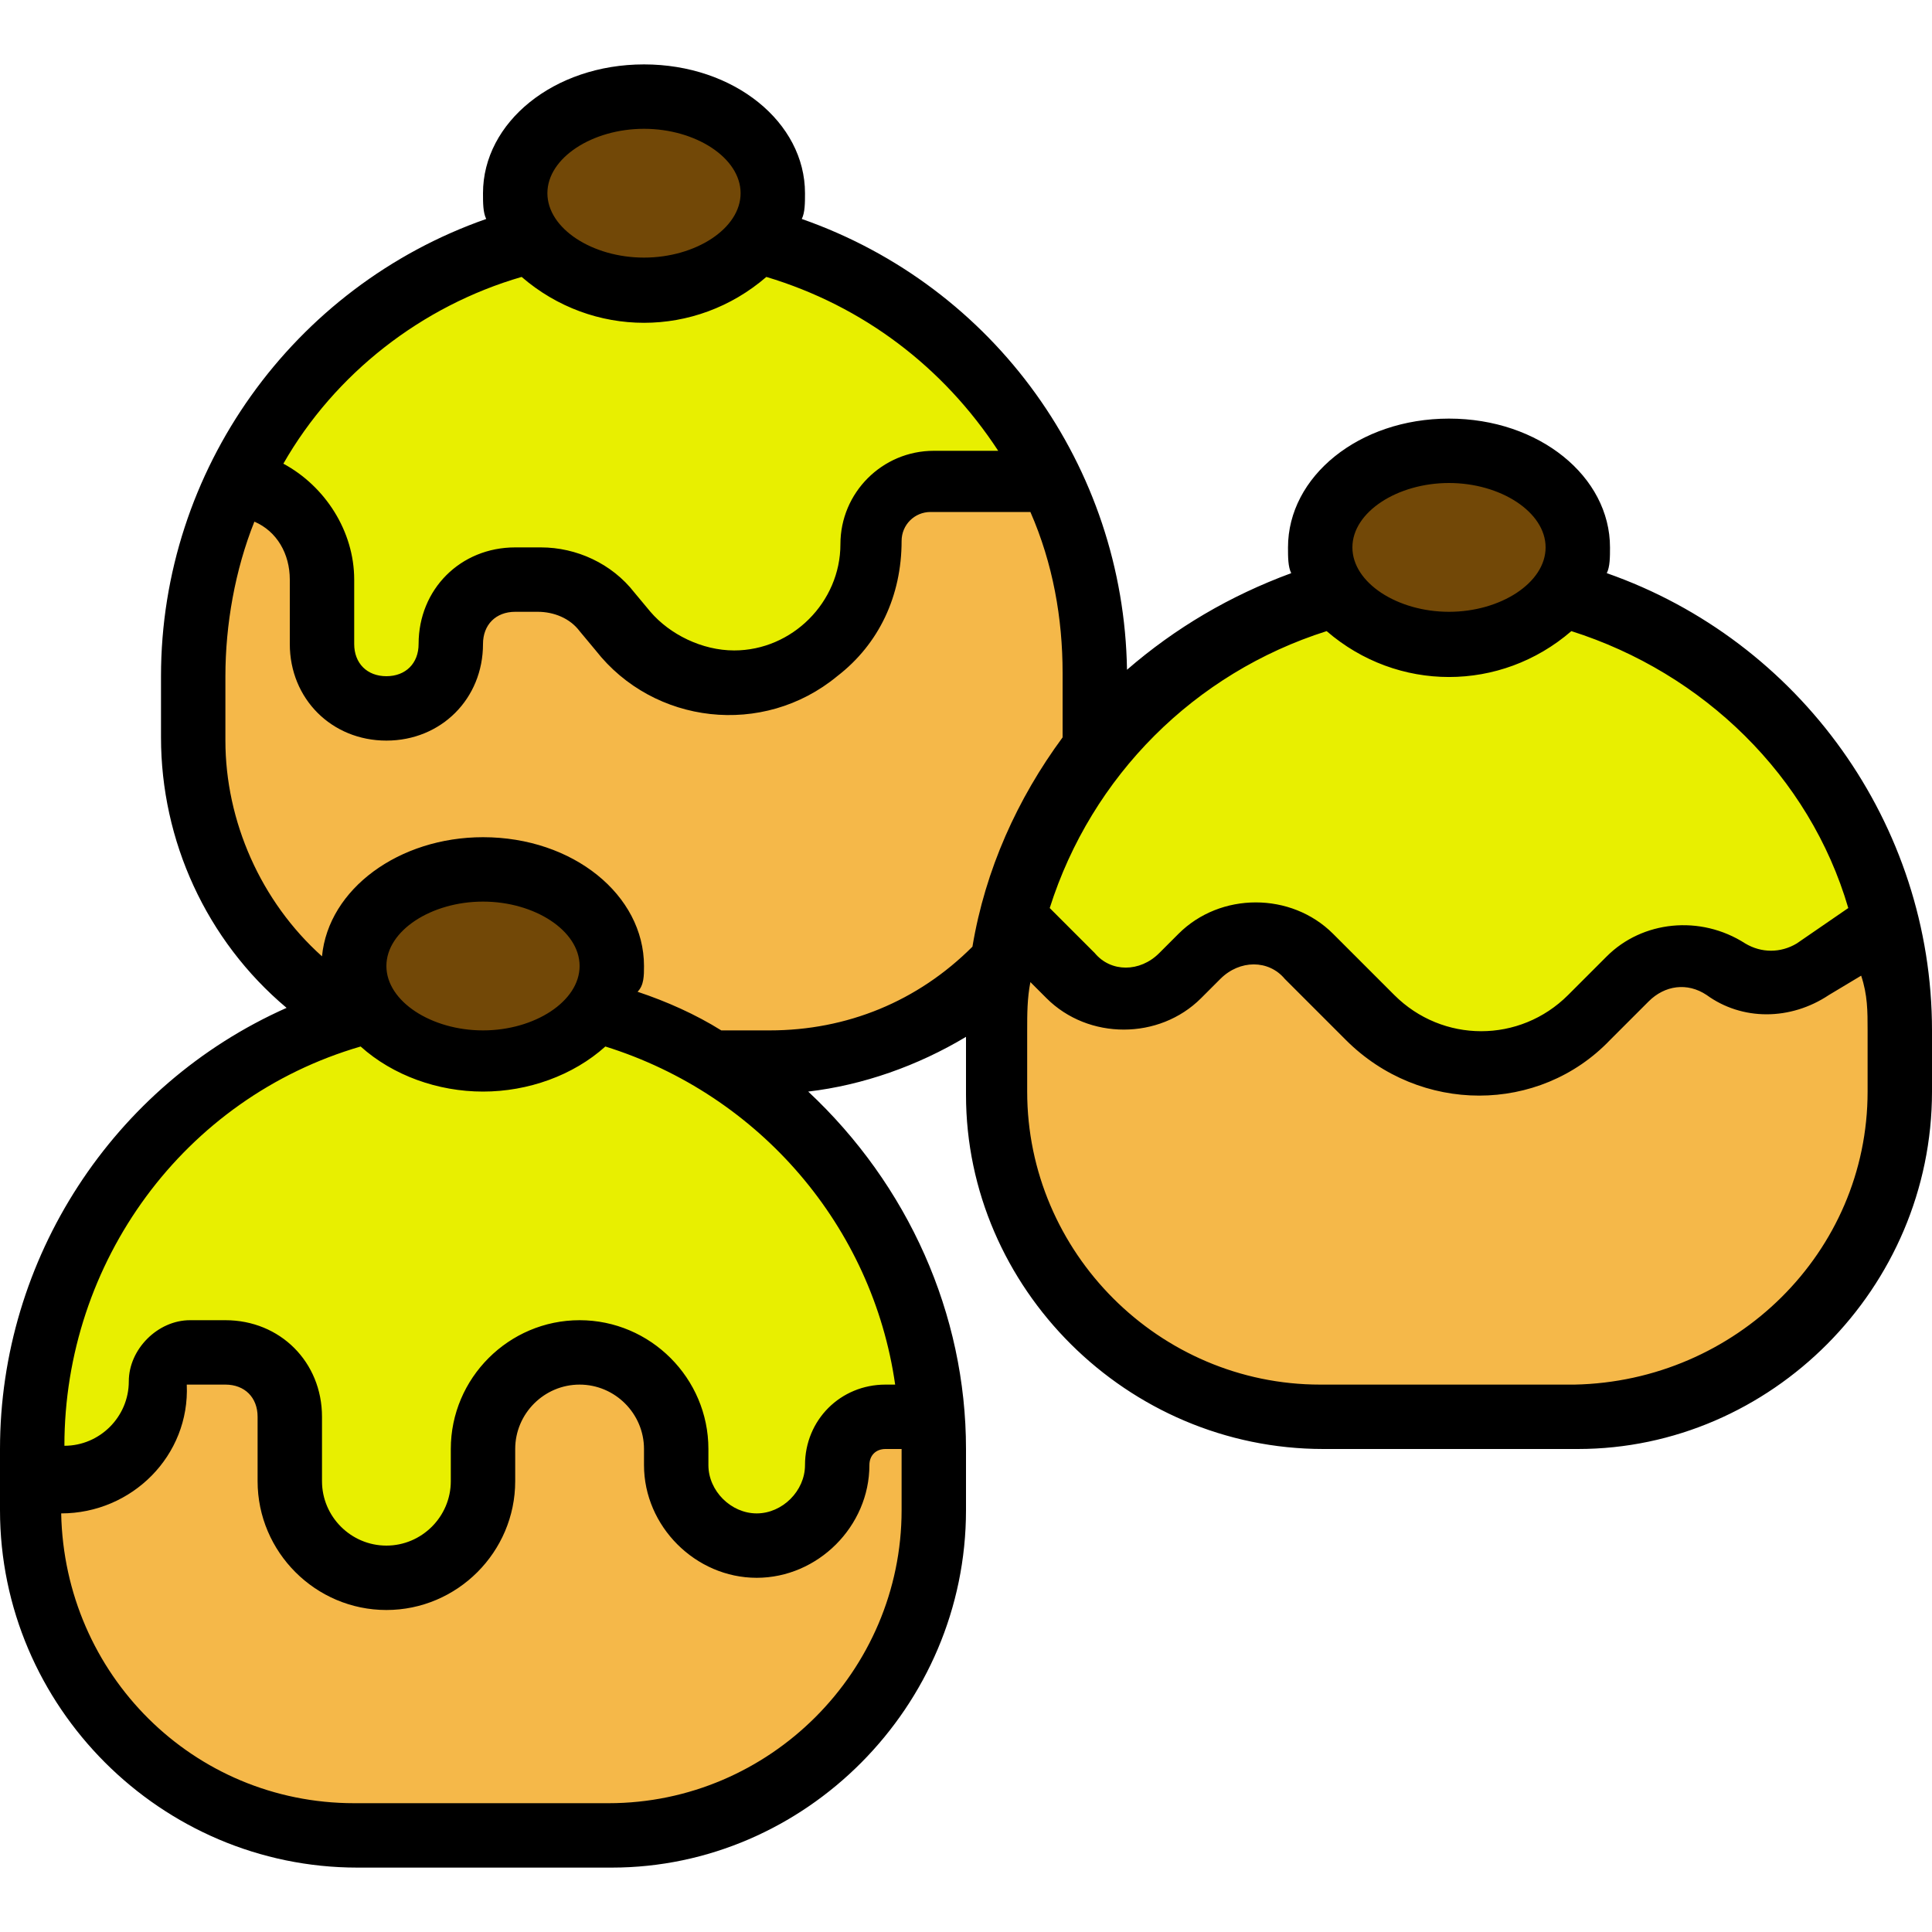
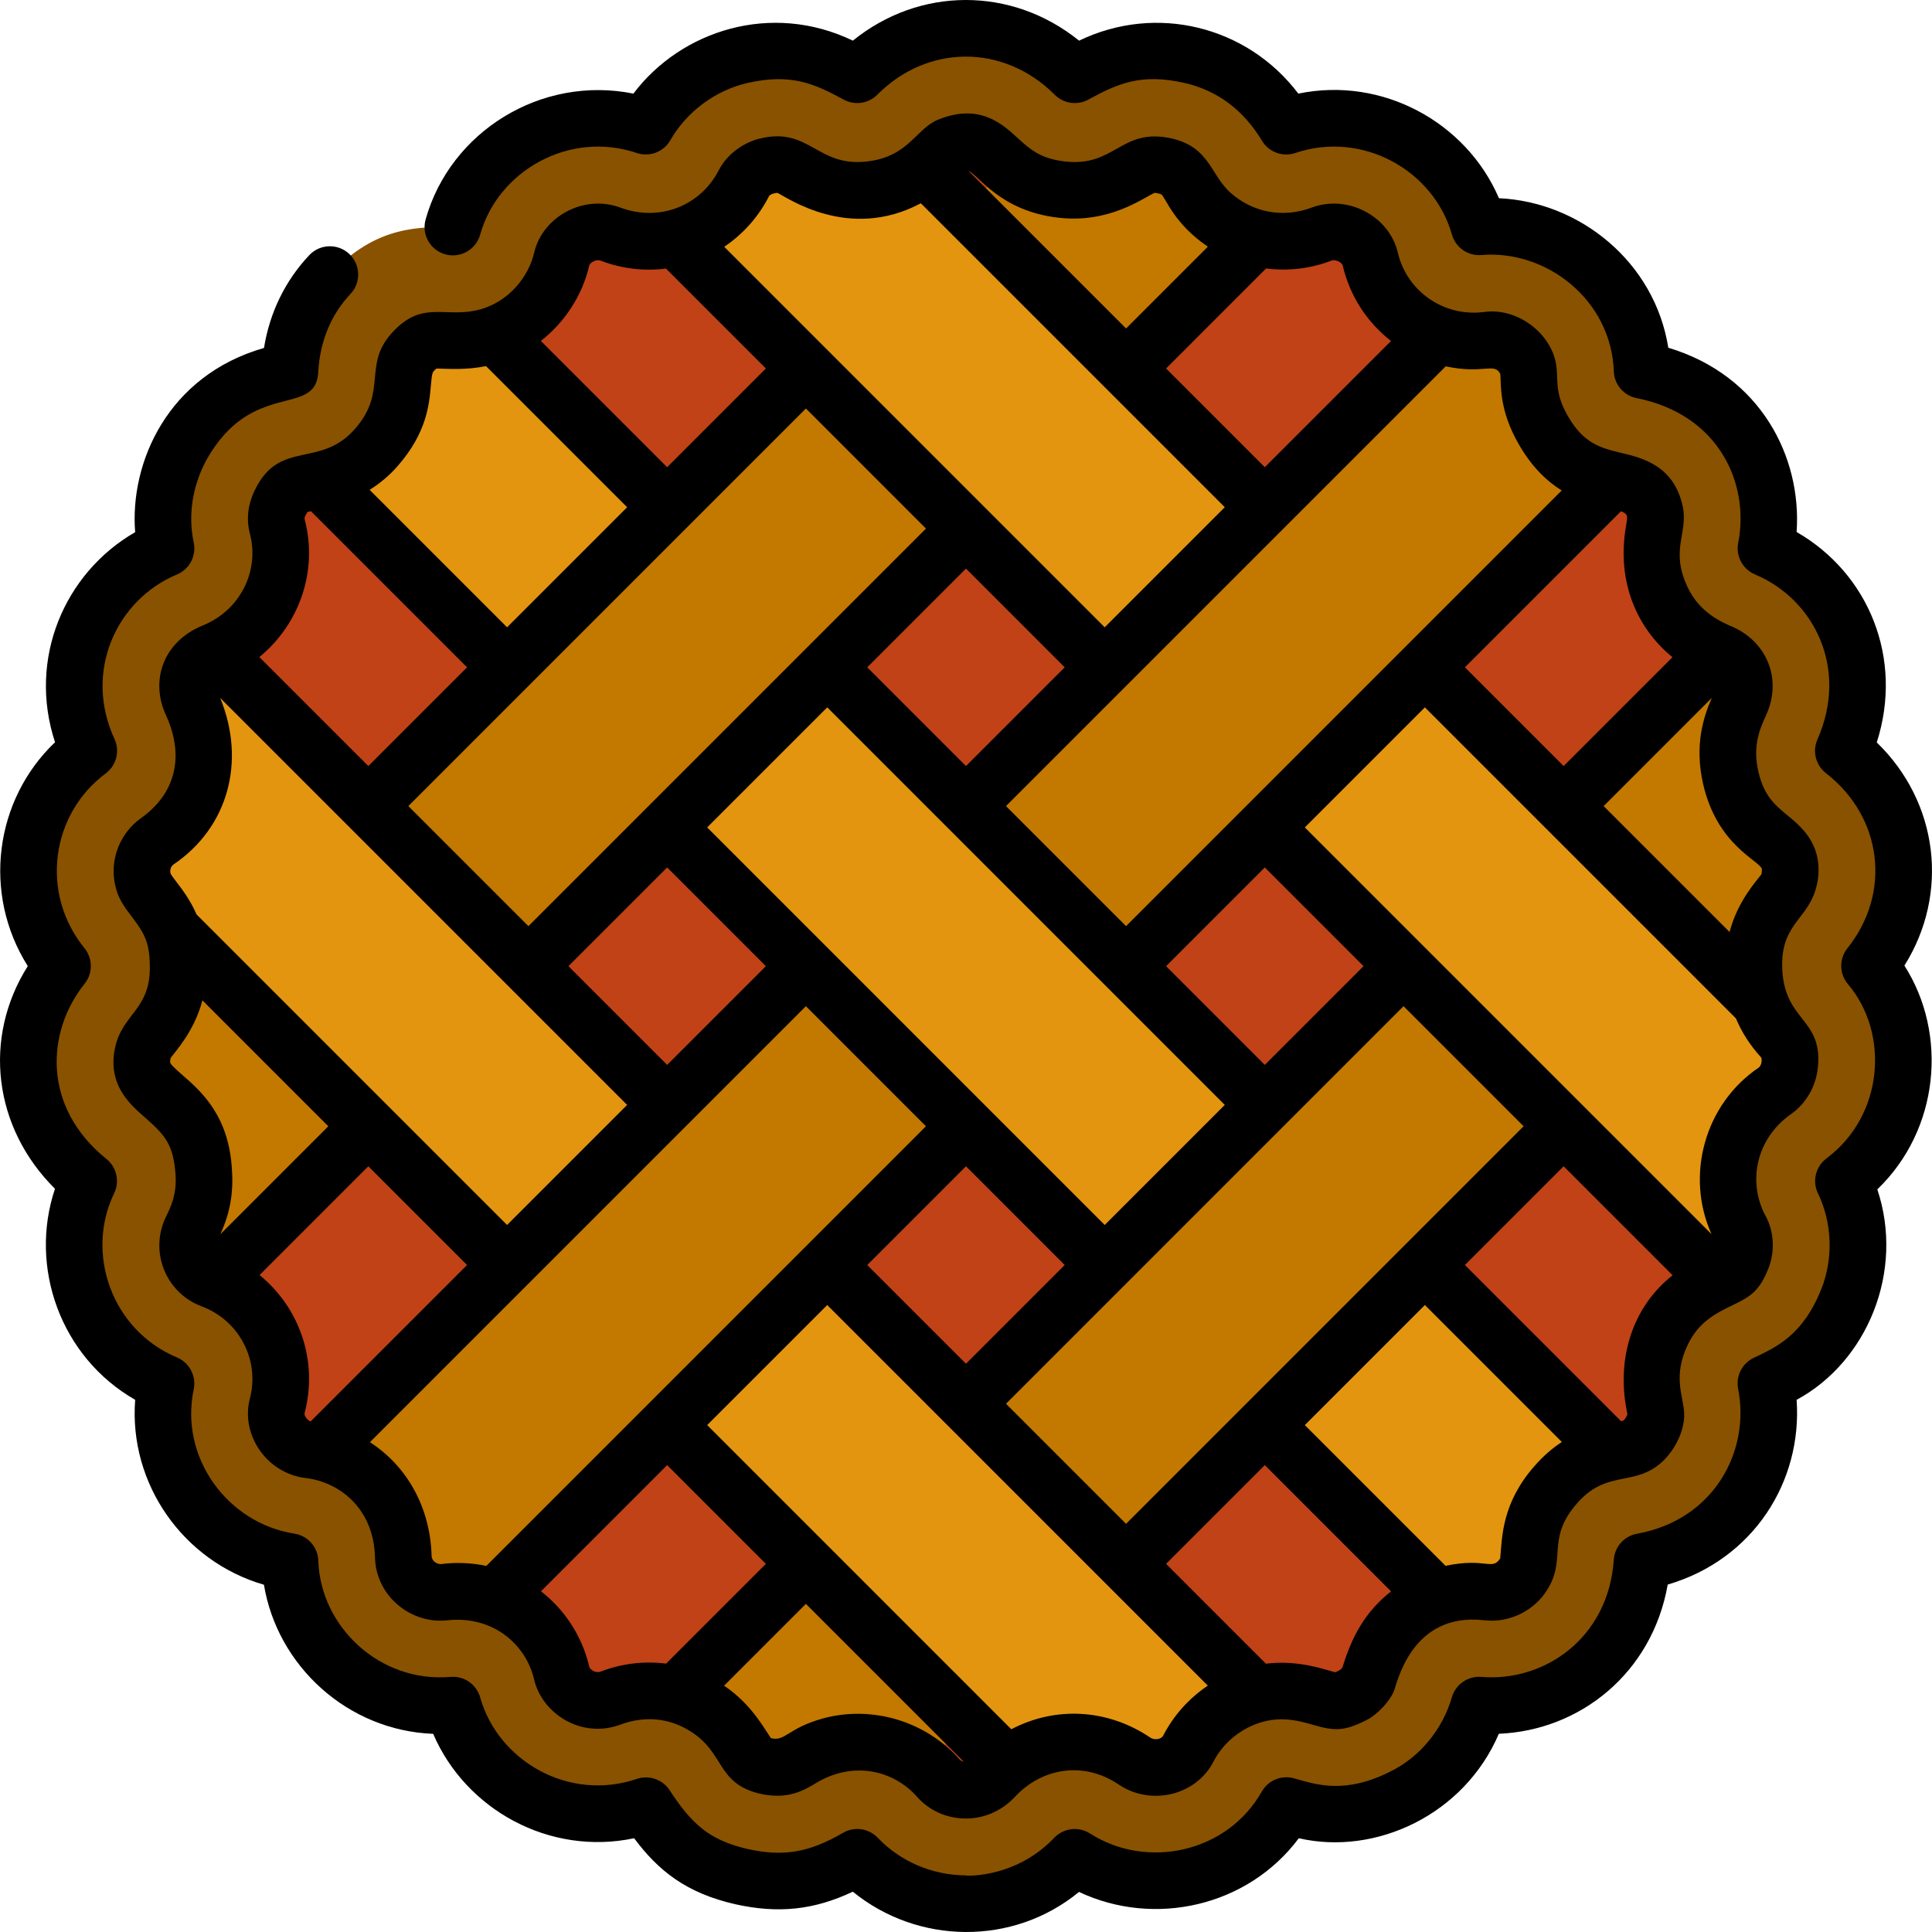
- <svg xmlns="http://www.w3.org/2000/svg" version="1.1" width="512" height="512" x="0" y="0" viewBox="0 0 480 480" style="enable-background:new 0 0 512 512" xml:space="preserve" class="">
+ <svg xmlns="http://www.w3.org/2000/svg" version="1.1" id="Capa_1" x="0px" y="0px" viewBox="0 0 512.003 512.003" style="enable-background:new 0 0 512.003 512.003;" xml:space="preserve">
+   <circle style="fill:#C14216;" cx="256" cy="256.001" r="230" />
  <g>
-     <path style="" d="M160,56C98.4,56,48,106.4,48,168v15.2C48,228,84,264,128.8,264l0,0H192c44,0,80-36,80-80.8l0,0V168  C272,106.4,221.6,56,160,56z" fill="#f5b849" data-original="#ffbf41" class="" />
-     <path style="" d="M80,144v16c0,8.8,7.2,16,16,16s16-7.2,16-16s7.2-16,16-16h5.6c6.4,0,12.8,3.2,16.8,8l4,4.8  c12,15.2,33.6,17.6,48.8,5.6c8-6.4,12.8-16.8,12.8-27.2c0-8.8,7.2-15.2,15.2-15.2l0,0h29.6C234.4,64,168,40,112,66.4  C88.8,77.6,69.6,96.8,58.4,120C71.2,121.6,80,132,80,144z" fill="#e8ef00" data-original="#f6f6e7" class="" />
-     <ellipse style="" cx="160" cy="48" rx="32" ry="24" fill="#724807" data-original="#ac2022" class="" />
-     <g>
-       <path style="" d="M120,248C58.4,248,8,298.4,8,360v15.2C8,420,44,456,88.8,456l0,0H152c44,0,80-36,80-80.8l0,0V360   C232,298.4,181.6,248,120,248z" fill="#f5b849" data-original="#ffbf41" class="" />
-       <path style="" d="M360,144c-61.6,0-112,50.4-112,112v15.2c0,44.8,36,80.8,80.8,80.8l0,0H392c44,0,80-36,80-80.8l0,0   V256C472,194.4,421.6,144,360,144z" fill="#f5b849" data-original="#ffbf41" class="" />
-     </g>
-     <g>
-       <path style="" d="M120,248C58.4,248,8,298.4,8,360v8h7.2c13.6,0,24.8-11.2,24.8-24.8c0-4,3.2-7.2,7.2-7.2l0,0H56   c8.8,0,16,7.2,16,16v16c0,13.6,10.4,24,24,24s24-10.4,24-24v-8c0-13.6,10.4-24,24-24s24,10.4,24,24v4c0,11.2,8.8,20,20,20   s20-8.8,20-20c0-6.4,5.6-12,12-12h12C227.2,293.6,178.4,248,120,248z" fill="#e8ef00" data-original="#f6f6e7" class="" />
-       <path style="" d="M293.6,242.4l4.8-4.8c7.2-7.2,20-7.2,27.2,0l15.2,15.2c15.2,15.2,39.2,15.2,54.4,0l0,0l9.6-9.6   c6.4-6.4,16.8-7.2,24.8-2.4c6.4,4,15.2,4,21.6,0l17.6-12.8c-15.2-60-76-96-136-80.8c-39.2,10.4-70.4,40.8-80.8,80l14.4,14.4   C273.6,249.6,286.4,249.6,293.6,242.4z" fill="#e8ef00" data-original="#f6f6e7" class="" />
-     </g>
-     <g>
-       <ellipse style="" cx="360" cy="136" rx="32" ry="24" fill="#724807" data-original="#ac2022" class="" />
-       <ellipse style="" cx="120" cy="240" rx="32" ry="24" fill="#724807" data-original="#ac2022" class="" />
-     </g>
-     <path d="M399.2,142.4c0.8-1.6,0.8-4,0.8-6.4c0-17.6-17.6-32-40-32s-40,14.4-40,32c0,2.4,0,4.8,0.8,6.4c-15.2,5.6-28.8,13.6-40.8,24  c-0.8-50.4-32.8-95.2-80.8-112c0.8-1.6,0.8-4,0.8-6.4c0-17.6-17.6-32-40-32s-40,14.4-40,32c0,2.4,0,4.8,0.8,6.4  C72.8,71.2,40,116.8,40,168v15.2c0,25.6,11.2,50.4,31.2,67.2C28,269.6,0,312.8,0,360v15.2C0,424,40,464,88.8,464H152  c48,0,88-40,88-88.8V360c0-33.6-14.4-65.6-39.2-88.8c13.6-1.6,27.2-6.4,39.2-13.6V272c0,48,40,88,88.8,88H392c48,0,88-40,88-88.8  V256C480,204.8,447.2,159.2,399.2,142.4z M360,120c12.8,0,24,7.2,24,16s-11.2,16-24,16s-24-7.2-24-16S347.2,120,360,120z M160,32  c12.8,0,24,7.2,24,16s-11.2,16-24,16s-24-7.2-24-16S147.2,32,160,32z M129.6,68.8c17.6,15.2,43.2,15.2,60.8,0  c24,7.2,44,22.4,57.6,43.2h-16c-12.8,0-23.2,10.4-23.2,23.2c0,14.4-12,26.4-26.4,26.4c-8,0-16-4-20.8-9.6l-4-4.8  C152,140,143.2,136,134.4,136H128c-13.6,0-24,10.4-24,24c0,4.8-3.2,8-8,8s-8-3.2-8-8v-16c0-12-7.2-23.2-17.6-28.8  C83.2,92.8,104.8,76,129.6,68.8z M224,375.2c0,40-32.8,72.8-72.8,72.8H88c-40,0-72-32-72.8-72c17.6,0,32-14.4,31.2-32l0,0H56  c4.8,0,8,3.2,8,8v16c0,17.6,14.4,32,32,32s32-14.4,32-32v-8c0-8.8,7.2-16,16-16s16,7.2,16,16v4c0,15.2,12.8,28,28,28s28-12.8,28-28  c0-2.4,1.6-4,4-4h4V375.2z M222.4,344H220c-11.2,0-20,8.8-20,20c0,6.4-5.6,12-12,12s-12-5.6-12-12v-4c0-17.6-14.4-32-32-32  s-32,14.4-32,32v8c0,8.8-7.2,16-16,16s-16-7.2-16-16v-16c0-13.6-10.4-24-24-24h-8.8c-8,0-15.2,7.2-15.2,15.2c0,8.8-7.2,16-16,16  c0-45.6,29.6-86.4,73.6-99.2c8,7.2,19.2,11.2,30.4,11.2s22.4-4,30.4-11.2C188.8,272,216.8,304.8,222.4,344z M96,240  c0-8.8,11.2-16,24-16s24,7.2,24,16s-11.2,16-24,16S96,248.8,96,240z M191.2,256h-12c-6.4-4-13.6-7.2-20.8-9.6c1.6-1.6,1.6-4,1.6-6.4  c0-17.6-17.6-32-40-32c-20.8,0-38.4,12.8-40,29.6C64.8,224,56,204,56,184v-16c0-12.8,2.4-26.4,7.2-38.4c5.6,2.4,8.8,8,8.8,14.4v16  c0,13.6,10.4,24,24,24s24-10.4,24-24c0-4.8,3.2-8,8-8h5.6c4,0,8,1.6,10.4,4.8l4,4.8c14.4,18.4,41.6,21.6,60,6.4  c10.4-8,16-20,16-33.6c0-4,3.2-7.2,7.2-7.2H256c5.6,12.8,8,26.4,8,40v15.2c0,0,0,0,0,0.8c-11.2,15.2-19.2,32.8-22.4,52  C228,248.8,210.4,256,191.2,256z M464,256v15.2c0,40-32.8,72-72.8,72.8H328c-40,0-72.8-32.8-72.8-72.8V256c0-4,0-8,0.8-12l4,4  c10.4,10.4,28,10.4,38.4,0l4.8-4.8c4.8-4.8,12-4.8,16,0l15.2,15.2c18.4,18.4,48,18.4,65.6,0l9.6-9.6c4-4,9.6-4.8,14.4-1.6  c8.8,6.4,20.8,6.4,30.4,0l8-4.8C464,247.2,464,251.2,464,256z M446.4,234.4c-4,2.4-8.8,2.4-12.8,0c-11.2-7.2-25.6-5.6-34.4,3.2  l-9.6,9.6c-12,12-31.2,12-43.2,0L331.2,232c-10.4-10.4-28-10.4-38.4,0l-4.8,4.8c-4.8,4.8-12,4.8-16,0l-11.2-11.2  c10.4-32.8,36-58.4,68.8-68.8c17.6,15.2,43.2,15.2,60.8,0c32.8,10.4,59.2,36,68.8,68.8L446.4,234.4z" fill="#000000" data-original="#000000" style="" class="" />
-     <g>
+     <polygon style="fill:#E39510;" points="315.397,114.58 276,116.001 272.971,157.006 353.581,237.616 396,236.001 396.007,195.19     " />
+     <polygon style="fill:#E39510;" points="157.005,272.972 116,276.001 114.579,315.398 195.189,396.008 236,396.001 237.615,353.582     " />
+     <polygon style="fill:#E39510;" points="315.397,114.58 276,116.001 272.971,157.006 353.581,237.616 396,236.001 396.007,195.19     " />
+     <path style="fill:#E39510;" d="M438.455,396.03l-42.448-42.448l-79.196-79.196l-42.426,42.427l79.196,79.196l42.448,42.448   C411.948,426.22,426.219,411.949,438.455,396.03z" />
+     <path style="fill:#E39510;" d="M73.545,115.972l43.862,43.862l76.368,76.368l42.426-42.426l-76.368-76.368l-43.862-43.862   C100.052,85.782,85.781,100.053,73.545,115.972z" />
+   </g>
+   <g>
+     <path style="fill:#C37800;" d="M465.968,161.999c-96.573,96.573-207.366,207.366-303.969,303.969   c20.713,9.287,43.05,15.592,66.467,18.385c82.52-82.52,173.347-173.347,255.888-255.888   C481.559,205.049,475.255,182.712,465.968,161.999z" />
+     <path style="fill:#C37800;" d="M283.535,27.648C200.99,110.192,110.191,200.992,27.647,283.536   c2.794,23.417,9.098,45.755,18.386,66.467c96.603-96.604,207.395-207.395,303.969-303.969   C329.289,36.746,306.952,30.442,283.535,27.648z" />
+     <path style="fill:#C37800;" d="M438.455,115.972c-12.236-15.92-26.507-30.19-42.426-42.426   C294.21,175.364,175.362,294.212,73.545,396.03c12.236,15.92,26.507,30.19,42.426,42.427   C217.777,336.65,336.682,217.745,438.455,115.972z" />
+   </g>
+   <g>
+     <path style="fill:#E39510;" d="M475.203,274.386l-79.196-79.196l-42.426,42.427l79.196,79.196l33.191,33.191   c9.287-20.713,15.591-43.05,18.386-66.467L475.203,274.386z" />
+     <path style="fill:#E39510;" d="M272.971,157.006l42.426-42.426l-76.368-76.368l-10.564-10.564   c-23.417,2.794-45.755,9.098-66.467,18.386l34.605,34.605L272.971,157.006z" />
+     <polygon style="fill:#E39510;" points="309.74,309.741 316.811,274.386 236.201,193.776 200.846,200.847 193.775,236.202    274.385,316.812  " />
+     <path style="fill:#E39510;" d="M237.615,353.582l-42.426,42.427l79.196,79.196l9.15,9.15c23.417-2.794,45.755-9.098,66.467-18.385   l-33.191-33.191L237.615,353.582z" />
+     <path style="fill:#E39510;" d="M46.032,161.999c-9.287,20.713-15.591,43.05-18.386,66.467L38.21,239.03l76.368,76.368   l42.426-42.426l-76.368-76.368L46.032,161.999z" />
+   </g>
+   <path style="fill:#895200;" d="M488.512,198.983c10.164-23.036-1.317-45.616-20.501-53.662c3.895-19.937-7.306-42.115-32.835-47.176  c-0.811-23.486-21.985-39.796-43.191-38.034c-5.998-21.292-29.445-33.996-51.123-26.671c-6.296-10.488-15.298-16.501-25.363-18.789  c-13.793-3.078-21.743,0.286-30.676,5.162c-16.661-16.659-41.593-16.175-57.648,0c-8.449-4.605-16.552-8.338-30.784-5.136  c-10.598,2.453-19.927,9.412-25.258,18.758c-21.533-7.269-45.12,5.255-51.129,26.741c-11.896-0.29-21.645,1.125-32.598,12.582  C81.34,79.187,77.373,87.905,76.838,98.2c-12.77,2.837-21.611,7.169-28.889,20.37c-4.499,8.559-5.864,17.749-3.968,26.753  c-19.823,8.291-30.581,31.826-20.474,53.635c-17.916,13.309-21.479,39.137-6.958,57.057c-13.206,16.465-12.828,41.042,6.93,56.957  c-9.679,19.947-0.582,44.83,20.5,53.68c-4.617,21.904,10.531,43.704,32.866,47.19c0.703,22.07,20.418,39.964,43.177,38.029  c5.971,21.191,29.254,34.087,51.149,26.66c6.135,9.351,12.115,15.793,25.337,18.798c12.271,2.735,21.094,0.449,30.672-5.124  c15.215,16.002,41.68,16.778,57.635,0.003c18.872,12.062,44.874,6.087,56.089-13.713c5.774,1.629,16.003,5.234,30.986-2.351  c8.528-4.179,16.694-12.55,20.078-24.275c20.32,1.72,41.436-12.548,43.194-38.032c24.838-4.474,36.844-26.932,32.831-47.224  c5.453-2.597,15.506-6.707,21.683-22.305c3.989-10.073,3.541-21.648-1.138-31.318c18.472-13.784,20.896-40.54,6.918-57.027  C509.654,238.264,506.984,213.334,488.512,198.983z M474.4,231.472c-0.327,3.121-0.846,3.767-2.566,5.91  c-2.686,3.345-7.159,8.915-7.027,18.622c-0.078,7.025,2.527,13.757,7.361,18.997c3.364,3.6,2.934,10.706-1.794,14.044  c-11.95,8-15.93,24.083-9.047,36.734c1.437,2.638,1.115,5.672,0.405,7.468c-1.511,3.816-2.249,4.162-5.794,5.827  c-5.35,2.513-11.343,5.825-15.243,13.662c-5.412,11.06-2.007,18.596-1.855,22.014c0.123,2.344-2.012,6.505-4.656,8.041  c-4.636,2.755-13.247,0.63-21.999,10.772c-6.364,7.298-6.781,14.366-7.031,18.589c-0.164,2.777-0.204,3.451-1.933,5.819  c-1.591,2.115-4.871,4.39-8.959,3.931c-13.654-1.767-26.788,6.188-31.022,21.117c-0.301,1.063-0.467,1.628-0.747,2.239  c-0.721,1.393-2.591,3.304-3.835,3.905c-3.938,1.955-4.504,1.881-8.531,0.715c-4.323-1.251-11.556-3.345-20.231,0.081  c-6.529,2.558-11.849,7.325-14.98,13.423c-2.569,5.002-9.471,6.532-14.318,3.235c-12.222-8.223-27.29-6.104-37.149,4.443  c-4.539,4.854-11.407,3.953-14.731,0.172c-7.032-7.996-18.168-11.411-28.443-8.689c-9.111,2.465-9.645,7.133-17.168,5.469  c-3.491-0.814-3.887-1.431-6.028-4.764c-1.963-3.056-4.919-7.657-10.382-10.983c-7.493-4.686-16.567-5.514-24.949-2.273  c-5.972,2.199-11.789-1.931-12.883-6.61c-3.307-14.133-16.662-23.346-31.119-21.48c-5.27,0.584-10.723-3.506-10.869-9.363  c-0.405-16.208-11.778-26.815-25.11-28.347c-5.609-0.694-9.643-6.485-8.313-11.621c3.711-14.022-3.861-28.438-17.548-33.508  c-4.989-1.874-7.857-7.944-5.123-13.502c1.395-2.838,3.714-7.558,3.212-14.79c-0.899-20.248-17.393-19.747-16.387-30.26  c0.327-3.121,0.846-3.767,2.566-5.91c2.685-3.343,7.155-8.908,7.027-18.608c0.181-13.519-7.68-17.467-9.137-22.234  c-1.435-4.727,0.747-8.822,3.569-10.821c11.021-7.368,16.145-21.404,9.15-36.602c-1.125-2.444-1.392-3.025-0.968-5.889  c0.418-2.765,2.463-6.164,6.026-7.503c13.751-5.094,21.323-19.509,17.633-33.455c-0.384-1.484-0.615-3.576,0.955-6.691  c2.261-3.846,3.216-4.048,7.429-4.936c4.489-0.947,12.002-2.533,17.966-9.443c10.184-11.681,4.488-19.403,9.422-25.011  c3.32-3.414,4.245-3.383,8.531-3.233c4.576,0.159,12.237,0.426,19.763-4.924c5.738-4.053,9.76-9.967,11.326-16.655  c1.148-4.91,7.247-8.674,12.88-6.607c13.549,5.238,28.723-0.497,35.345-13.39c1.38-2.688,4.098-4.171,6.029-4.632  c4.042-0.894,4.99-0.364,8.464,1.568c3.863,2.15,10.32,5.746,19.259,4.637c13.182-1.578,17.559-10.349,20.566-11.545  c12.67-5.145,11.452,9.355,29.756,11.545c8.95,1.103,15.401-2.493,19.26-4.647c3.461-1.932,4.404-2.457,8.477-1.555  c6.614,1.537,5.467,6.816,12.454,12.876c7.987,6.985,19.048,8.95,28.9,5.144c5.532-2.038,11.709,1.581,12.885,6.608  c3.307,14.133,16.669,23.341,31.114,21.482c5.556-0.628,9.968,3.856,10.689,7.37c0.615,2.994-0.721,8.302,4.13,16.616  c10.945,18.981,26.719,8.345,29.559,21.722c0.849,4.556-3.908,11.262,2.059,23.457c3.258,6.531,8.876,11.253,15.408,13.674  c3.626,1.363,5.672,4.762,6.083,7.486c0.434,2.928,0.162,3.524-0.984,6.03c-1.758,3.843-4.699,10.274-2.503,19.722  c3.066,13.22,11.605,15.18,14.384,19.753C474.124,227.629,474.494,230.445,474.4,231.472z" />
+   <path d="M67.738,129.465c-2.05,4.066-2.547,7.974-1.509,11.987c2.537,9.588-2.318,20.185-12.546,24.328  c-10.192,4.159-14.05,14.297-9.706,23.736c4.766,10.356,3.011,20.491-6.672,27.346c-5.004,3.544-8.927,10.831-6.407,19.132  c0.848,2.776,2.461,4.888,4.02,6.93c3.51,4.596,4.744,7.056,4.789,13.212c0.163,12.339-8.387,12.5-9.559,23.704  c-0.803,8.391,4.513,13.029,8.395,16.415c5.531,4.826,7.43,7.398,7.975,15.079c0.363,5.216-1.268,8.537-2.459,10.96  c-4.702,9.56,0.091,20.404,9.248,23.844c10.073,3.732,15.62,14.289,12.892,24.596c-2.445,9.448,4.448,19.682,14.717,20.952  c8.956,1.029,18.139,7.947,18.468,21.083c0.256,10.294,9.595,17.704,19.192,16.63c11.733-1.289,20.725,6.059,22.989,15.734  c2.106,9.008,12.512,15.717,22.777,11.939c6.703-2.525,13.164-1.668,18.456,1.641c9.44,5.747,6.917,13.918,18.69,16.664  c7.354,1.625,11.594-0.935,14.688-2.805c10.181-6.149,20.837-3.247,26.908,3.654c6.301,7.167,18.325,8.038,25.841-0.003  c7.493-8.017,18.537-9.36,27.45-3.363c8.619,5.861,20.604,2.955,25.207-6.01c2.643-5.148,7.615-9.112,13.3-10.605  c5.3-1.394,9.838-0.08,13.152,0.879c5.643,1.634,8.159,1.675,13.879-1.166c3.293-1.592,6.322-5.209,7.389-7.532  c0.906-1.973,4.511-21.308,24.113-19.029c6.514,0.731,12.568-2.426,15.852-6.96c6.493-8.892,0.071-14.167,8.585-23.932  c7.052-8.173,13.448-5.239,20.089-9.187c4.901-2.849,8.659-9.541,8.379-14.86c-0.209-4.69-3.156-9.667,1.086-18.357  c2.776-5.566,6.838-7.88,11.926-10.3c4.706-2.227,7.012-3.823,9.36-9.752c1.369-3.46,1.881-8.906-0.79-13.813  c-4.664-8.572-2.875-20.242,6.785-27.023c3.977-2.809,6.554-7.296,7.069-12.312c1.37-13.37-9.228-12.076-9.462-26.958  c-0.168-12.373,8.382-12.45,9.562-23.743c0.803-8.733-4.576-13.17-8.135-16.106c-3.346-2.759-6.234-5.143-7.729-11.591  c-1.617-6.959,0.483-11.552,2.017-14.905c4.58-10.01-0.141-20.098-9.644-23.809c-4.703-2.066-8.551-4.995-10.946-9.797  c-5.031-10.283,0.029-14.51-1.458-21.718c-2.314-10.898-10.71-12.909-16.267-14.24c-5.325-1.275-9.924-2.376-14.15-9.704  c-3.878-6.648-2.37-10.009-3.262-14.343c-1.616-7.888-10.285-14.531-18.992-13.303c-10.603,1.366-20.433-5.408-22.853-15.752  c-2.221-9.487-13.088-15.507-22.779-11.937c-7.754,2.934-15.715,1.195-21.392-3.771c-5.519-4.787-5.538-12.161-15.746-14.533  c-13.537-3.002-14.946,7.746-28.465,6.078c-6.438-0.771-9.22-3.317-12.441-6.265c-4.014-3.674-10.081-9.226-20.974-4.803  c-5.891,2.34-7.719,9.754-18.72,11.072c-13.403,1.659-15.369-9.27-28.538-6.058c-3.634,0.867-8.421,3.555-10.96,8.5  c-4.579,8.913-15.229,13.832-26.089,9.775c-9.732-3.572-20.563,2.519-22.764,11.938c-1.564,6.676-6.669,12.428-13.006,14.653  c-10.018,3.52-16.318-2.889-24.94,6.914c-7.406,8.417-0.9,15.236-9.469,25.066C84.965,124.203,74.349,116.419,67.738,129.465z   M80.739,137.655c-0.152-0.589,0.428-1.486,0.771-1.988c0.249-0.061,0.564-0.13,0.885-0.199l41.379,41.382l-26.162,26.163  L68.731,174.13C79.312,165.487,84.347,151.291,80.739,137.655z M371.956,266.652l31.817,31.819l-31.462,31.464  c-0.001,0.001-0.002,0.002-0.003,0.003s-0.002,0.002-0.003,0.003l-73.885,73.89l-31.818-31.82L371.956,266.652z M255.996,361.405  l-26.162-26.163l26.161-26.163l26.162,26.163L255.996,361.405z M335.188,282.208l-26.161-26.163  c5.566-5.567,14.959-14.96,26.161-26.163l26.161,26.163L335.188,282.208z M324.582,292.815l-31.818,31.82l-31.458-31.46  c-0.002-0.002-0.004-0.005-0.006-0.007s-0.005-0.004-0.007-0.006l-42.415-42.417c-0.001-0.001-0.002-0.002-0.003-0.003  s-0.002-0.002-0.003-0.003l-31.462-31.463l31.819-31.82l73.887,73.891c0,0,0.001,0.001,0.001,0.002s0.001,0.001,0.002,0.001  L324.582,292.815z M202.966,256.046l-26.162,26.163l-26.162-26.163l26.162-26.163L202.966,256.046z M229.835,176.849l26.161-26.163  l26.161,26.163l-26.161,26.163L229.835,176.849z M140.036,245.439l-31.818-31.82L213.572,108.26l31.818,31.82L140.036,245.439z   M45.935,229.132c14.481-9.764,19.341-27.316,12.411-44.175l107.853,107.858l-31.818,31.82l-82.293-82.297  c-1.633-3.77-3.706-6.498-5.249-8.518c-0.595-0.779-1.403-1.837-1.615-2.275C44.825,230.101,45.71,229.306,45.935,229.132z   M58.39,327.09c1.608-3.502,3.613-8.999,3.098-16.699c-0.678-14.617-8.142-21.128-13.085-25.44c-2.727-2.379-3.38-3.103-3.33-3.617  c0.052-0.497,0.097-0.785,0.126-0.94c1.331-1.827,6.314-7.132,8.438-15.294l33.369,33.371L58.39,327.09z M82.324,376.694  c-1.06-0.384-1.748-1.647-1.615-2.16c3.67-13.865-1.328-28.02-11.926-36.624l28.829-28.831l26.162,26.163L82.324,376.694z   M128.883,414.986c-3.845-0.814-7.886-1.012-11.997-0.491c-1,0.093-2.475-0.777-2.508-2.1c-0.324-12.958-6.581-23.921-16.347-30.196  l41.644-41.646c0.003-0.003,0.005-0.005,0.008-0.007s0.005-0.006,0.007-0.008l73.881-73.885l31.818,31.82l-31.463,31.465  l-0.001,0.001c0,0-0.001,0.001-0.001,0.002C211.577,332.287,131.291,412.577,128.883,414.986z M176.523,440.882  c-5.767-0.743-11.722-0.055-17.411,2.132c-1.244,0.447-2.726-0.494-2.943-1.297c-1.928-8.239-6.571-15.161-12.801-20.004  l33.437-33.438l26.162,26.163L176.523,440.882z M254.345,466.323c-8.881-10.098-23.001-14.427-36.032-10.976  c-9.652,2.613-10.163,6.281-14.022,5.278c-1.947-2.873-5.335-9.153-12.403-13.897l21.684-21.685l41.825,41.827  C254.915,466.764,254.533,466.536,254.345,466.323z M308.237,460c-0.428,0.834-2.158,1.322-3.459,0.438  c-11.429-7.69-25.28-8.217-36.765-2.164c-3.193-3.193-76.583-76.586-80.603-80.607l31.819-31.82l31.463,31.465l0.002,0.002  c0,0.001,0.001,0.001,0.002,0.002l69.392,69.396C315.118,450.054,311.01,454.6,308.237,460z M355.753,441.916  c-0.46,0.565-0.621,0.715-1.892,1.259c-2.876-0.702-9.671-3.342-18.374-2.275l-26.461-26.462l26.161-26.163l33.457,33.458  C361.533,427.372,358.204,433.956,355.753,441.916z M406.52,388.678c-8.504,9.752-8.446,18.695-8.947,24.313  c-2.2,3.356-3.774-0.28-14.489,1.968l-37.289-37.292l31.818-31.82l36.296,36.298C411.487,383.717,408.992,385.812,406.52,388.678z   M431.059,373.586c0.076,0.393,0.171,0.888,0.228,1.243c-0.193,0.526-0.654,1.276-0.98,1.574c-0.149,0.073-0.398,0.153-0.695,0.234  l-41.394-41.396l26.161-26.163l28.88,28.882C432.517,346.409,428.454,360.065,431.059,373.586z M466.072,282.933  c-14.304,9.656-19.504,28.576-12.504,44.121L345.795,219.276c10.162-10.163,21.163-21.165,31.817-31.82l82.424,82.427  c1.572,3.725,3.792,7.198,6.616,10.26C467.054,280.703,466.894,282.31,466.072,282.933z M453.65,184.954  c-2.043,4.66-4.742,12.314-2.272,22.943c3.685,15.897,14.451,19.931,15.535,22.325c0,0.392,0.076,0.444-0.114,1.455  c-1.319,1.812-6.319,7.134-8.442,15.315l-33.37-33.372L453.65,184.954z M429.557,135.508c2.055,0.687,1.766,1.474,1.331,4.025  c-2.526,14.838,3.066,27.107,12.337,34.634l-28.844,28.845l-26.161-26.163C406.82,158.246,422.951,142.115,429.557,135.508z   M383.129,97.086c10.161,2.148,12.831-1.136,14.465,2.001c0.264,2.681-0.45,9.476,4.972,18.771  c3.457,5.996,7.416,9.705,11.311,12.116c-9.062,9.063-24.591,24.592-41.559,41.561c-0.004,0.003-0.007,0.006-0.011,0.01  s-0.006,0.007-0.01,0.011c-28.561,28.562-61.178,61.182-73.878,73.882l-31.819-31.82l31.458-31.46  c0.002-0.002,0.005-0.004,0.007-0.006s0.004-0.005,0.006-0.007l42.409-42.411c0.003-0.003,0.006-0.005,0.009-0.008  s0.005-0.006,0.008-0.009L383.129,97.086z M335.533,71.146c5.757,0.733,11.703,0.078,17.337-2.083  c1.181-0.412,2.786,0.537,2.96,1.291c1.929,8.241,6.574,15.166,12.809,20.01l-33.451,33.453l-26.161-26.162L335.533,71.146z   M280.243,57.662c13.571,1.669,22.537-5.09,25.729-6.561c1.184,0.128,1.769,0.395,1.769,0.395c1.26,1.016,3.378,7.84,12.363,13.865  L298.42,87.046l-41.782-41.784C259.473,46.542,265.083,55.848,280.243,57.662z M203.762,52.069c0.341-0.667,1.507-0.883,2.249-0.965  c2.47,1.128,18.881,12.963,38.023,2.766l80.548,80.551l-31.818,31.82l-31.463-31.464c0-0.001-0.001-0.001-0.001-0.002  s-0.001-0.001-0.002-0.001l-69.372-69.375C196.791,62.132,200.909,57.625,203.762,52.069z M156.17,70.349  c0.172-0.737,1.77-1.7,2.96-1.286c5.717,2.193,11.663,2.832,17.36,2.113l26.476,26.478l-26.162,26.163l-33.466-33.468  C149.659,85.413,154.296,78.347,156.17,70.349z M105.481,123.392c7.607-8.726,8.266-16.22,8.703-21.179  c0.332-3.771,0.406-3.586,1.482-4.545c3.551,0.076,7.837,0.413,13.137-0.643l37.396,37.398l-31.818,31.82l-36.426-36.428  C100.786,128.048,103.294,125.925,105.481,123.392z" />
+   <path d="M497.365,196.754c7.153-22.316-2.177-44.807-21.24-55.766c1.379-19.788-9.437-41.45-34.008-48.839  c-3.602-22.704-23.404-38.638-44.878-39.62c-8.626-20.115-30.884-32.34-53.166-27.719c-13.581-17.929-37.675-23.885-58.099-14.036  c-17.849-14.392-42.248-14.336-59.955-0.004c-21.642-10.413-45.554-2.681-58.157,14.038c-24.538-4.933-48.582,10.158-55.067,33.35  c-1.116,3.989,1.214,8.127,5.202,9.243c3.991,1.115,8.127-1.214,9.243-5.203c4.749-16.982,23.675-27.674,41.504-21.656  c3.4,1.148,7.136-0.273,8.913-3.39c4.295-7.53,11.933-13.2,20.388-15.157c11.5-2.587,17.583,0.064,25.548,4.405  c2.929,1.597,6.561,1.065,8.911-1.302c13.263-13.363,33.438-13.561,47.02,0.02c2.353,2.353,5.976,2.873,8.896,1.279  c7.937-4.332,13.994-6.982,25.419-4.432c8.75,1.988,15.678,7.148,20.595,15.336c1.814,3.024,5.493,4.374,8.831,3.245  c17.824-6.026,36.727,4.655,41.501,21.599c0.974,3.456,4.254,5.741,7.839,5.44c17.259-1.434,34.419,11.922,35.072,30.818  c0.12,3.48,2.62,6.42,6.036,7.098c21.762,4.315,30.02,22.575,26.932,38.382c-0.683,3.49,1.181,6.979,4.46,8.354  c15.583,6.536,24.895,24.779,16.54,43.718c-1.39,3.148-0.458,6.839,2.26,8.95c15.111,11.74,17.316,31.876,5.694,46.366  c-2.247,2.802-2.192,6.804,0.13,9.543c11.056,13.042,9.496,34.838-5.682,46.166c-2.881,2.15-3.832,6.042-2.266,9.278  c3.764,7.779,4.107,17.233,0.917,25.29c-4.902,12.376-12.092,15.533-17.935,18.295c-3.097,1.475-4.799,4.862-4.133,8.227  c3.225,16.304-6.215,34.679-26.801,38.387c-3.381,0.609-5.916,3.438-6.152,6.865c-1.458,21.149-18.769,32.449-35.076,31.075  c-3.552-0.299-6.846,1.956-7.838,5.393c-2.462,8.528-8.507,15.863-16.26,19.663c-12.034,6.092-19.627,3.526-25.56,1.824  c-3.332-0.936-6.861,0.517-8.563,3.522c-9.177,16.204-30.414,20.747-45.521,11.091c-3.025-1.934-6.999-1.452-9.473,1.15  c-10.893,11.453-25.128,9.96-23.287,9.96c-8.9-0.001-17.456-3.632-23.475-9.963c-2.394-2.518-6.204-3.061-9.207-1.314  c-8.983,5.228-15.831,6.389-25.237,4.293c-10.486-2.383-15.039-6.929-20.726-15.599c-1.875-2.858-5.445-4.083-8.68-2.988  c-18.056,6.128-36.778-4.769-41.518-21.591c-0.975-3.462-4.267-5.746-7.854-5.439c-18.869,1.608-34.49-13.408-35.044-30.794  c-0.115-3.604-2.777-6.616-6.339-7.171c-17.699-2.763-30.494-20.149-26.683-38.233c0.742-3.52-1.12-7.07-4.436-8.462  c-17.438-7.32-24.303-27.725-16.654-43.49c1.525-3.144,0.678-6.924-2.043-9.115c-17.156-13.819-15.895-33.814-5.783-46.423  c2.208-2.753,2.198-6.672-0.023-9.414C10.445,236.548,13.639,215.65,28,204.982c2.852-2.119,3.826-5.95,2.332-9.174  c-8.223-17.746,0.46-36.827,16.562-43.562c3.321-1.389,5.186-4.941,4.445-8.464c-1.519-7.219-0.401-14.705,3.234-21.654  c12.12-21.909,29.135-11.275,29.772-23.535c0.419-8.06,3.369-15.212,8.532-20.684c2.843-3.013,2.705-7.759-0.307-10.602  c-3.013-2.843-7.759-2.706-10.601,0.307c-6.392,6.774-10.487,15.193-12.008,24.595c-25.485,7.301-35.612,30.337-34.144,48.819  c-18.743,10.816-28.513,33.567-21.232,55.676c-16.019,15.253-19.332,40.138-7.222,59.324c-12.015,19.021-9.119,42.811,7.208,59.013  c-6.96,20.702,1.423,44.574,21.25,55.927c-1.711,22.195,12.649,42.777,34.125,49.007c3.549,21.497,22.159,38.647,44.848,39.511  c8.624,20.101,30.843,32.399,53.258,27.67c6.402,8.582,13.797,14.533,26.836,17.496c11.291,2.517,20.871,1.536,31.118-3.336  c17.153,14.006,42.428,14.467,59.946,0.07c19.878,9.38,44.668,3.962,58.247-14.232c20.352,4.691,43.831-6.188,53.011-27.682  c21.583-0.894,40.635-16.129,44.755-39.539c22.783-6.678,35.698-27.413,34.159-48.963c18.696-10.092,28.654-34.014,21.387-55.771  c16.417-15.76,18.776-41.13,7.182-59.306C516.636,236.843,513.764,212.634,497.365,196.754z" />
+   <g>
</g>
-     <g>
+   <g>
</g>
-     <g>
+   <g>
</g>
-     <g>
+   <g>
</g>
-     <g>
+   <g>
</g>
-     <g>
+   <g>
</g>
-     <g>
+   <g>
</g>
-     <g>
+   <g>
</g>
-     <g>
+   <g>
</g>
-     <g>
+   <g>
</g>
-     <g>
+   <g>
</g>
-     <g>
+   <g>
</g>
-     <g>
+   <g>
</g>
-     <g>
+   <g>
</g>
-     <g>
+   <g>
</g>
-   </g>
</svg>
